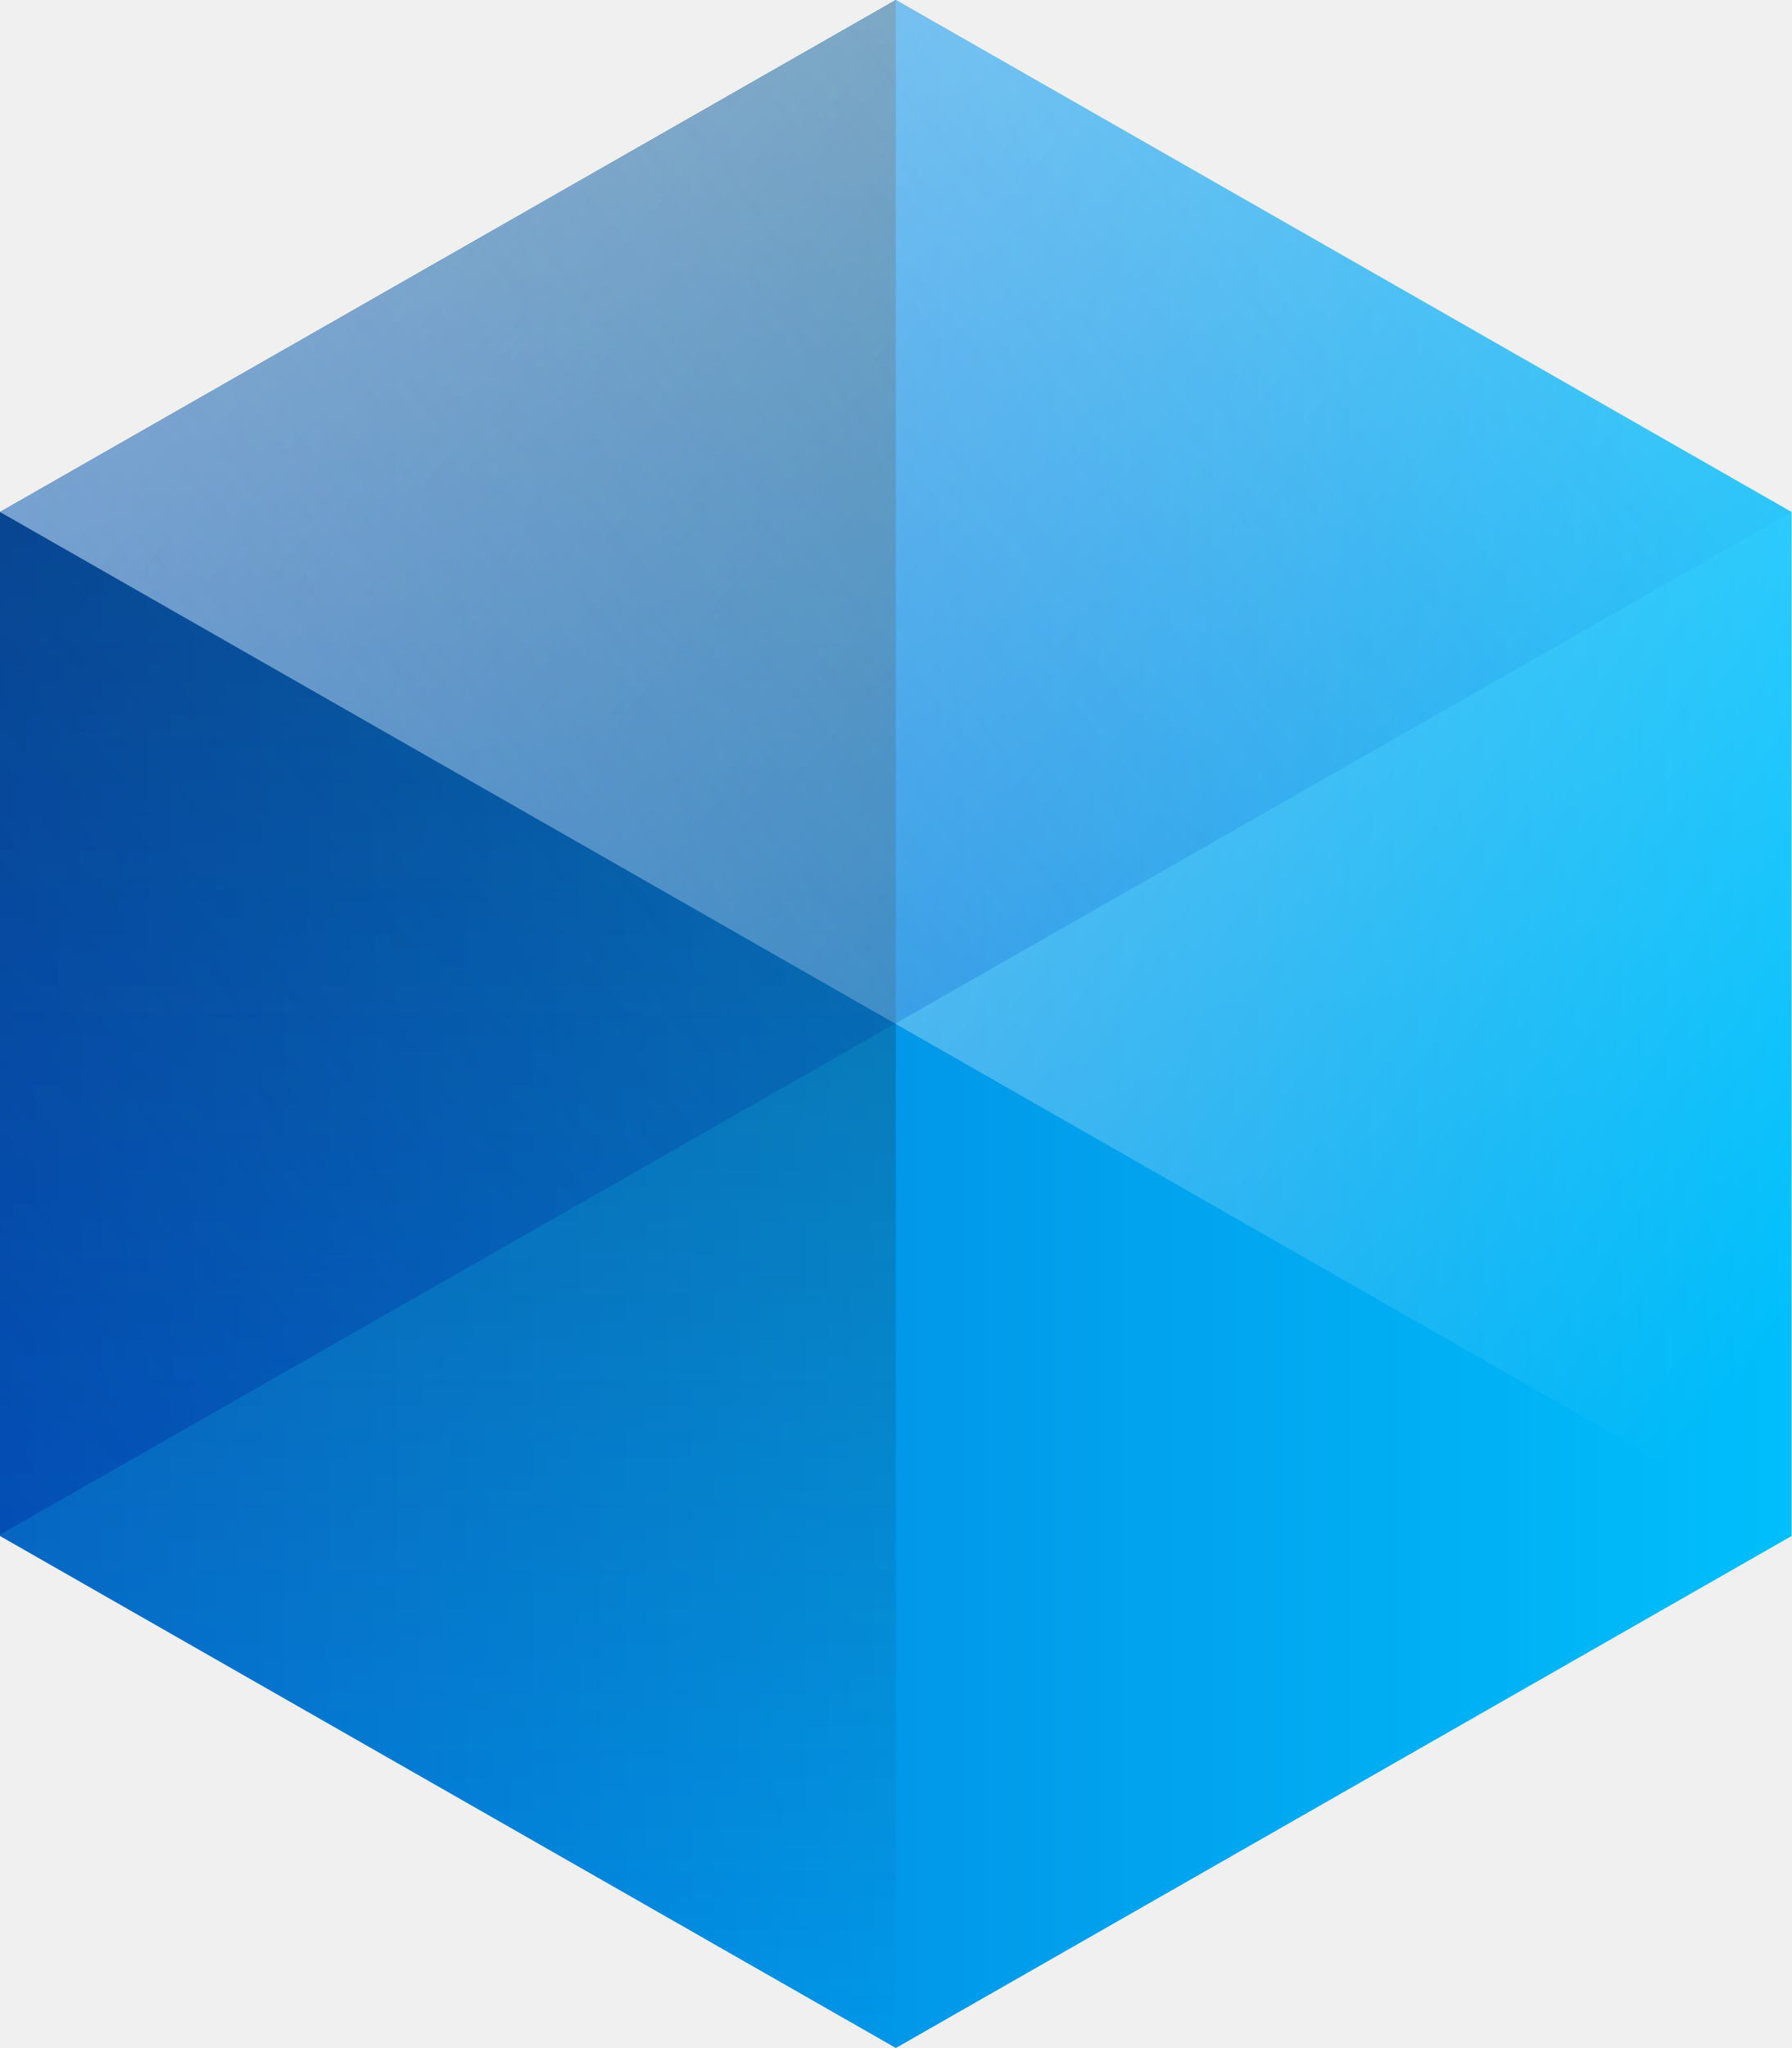
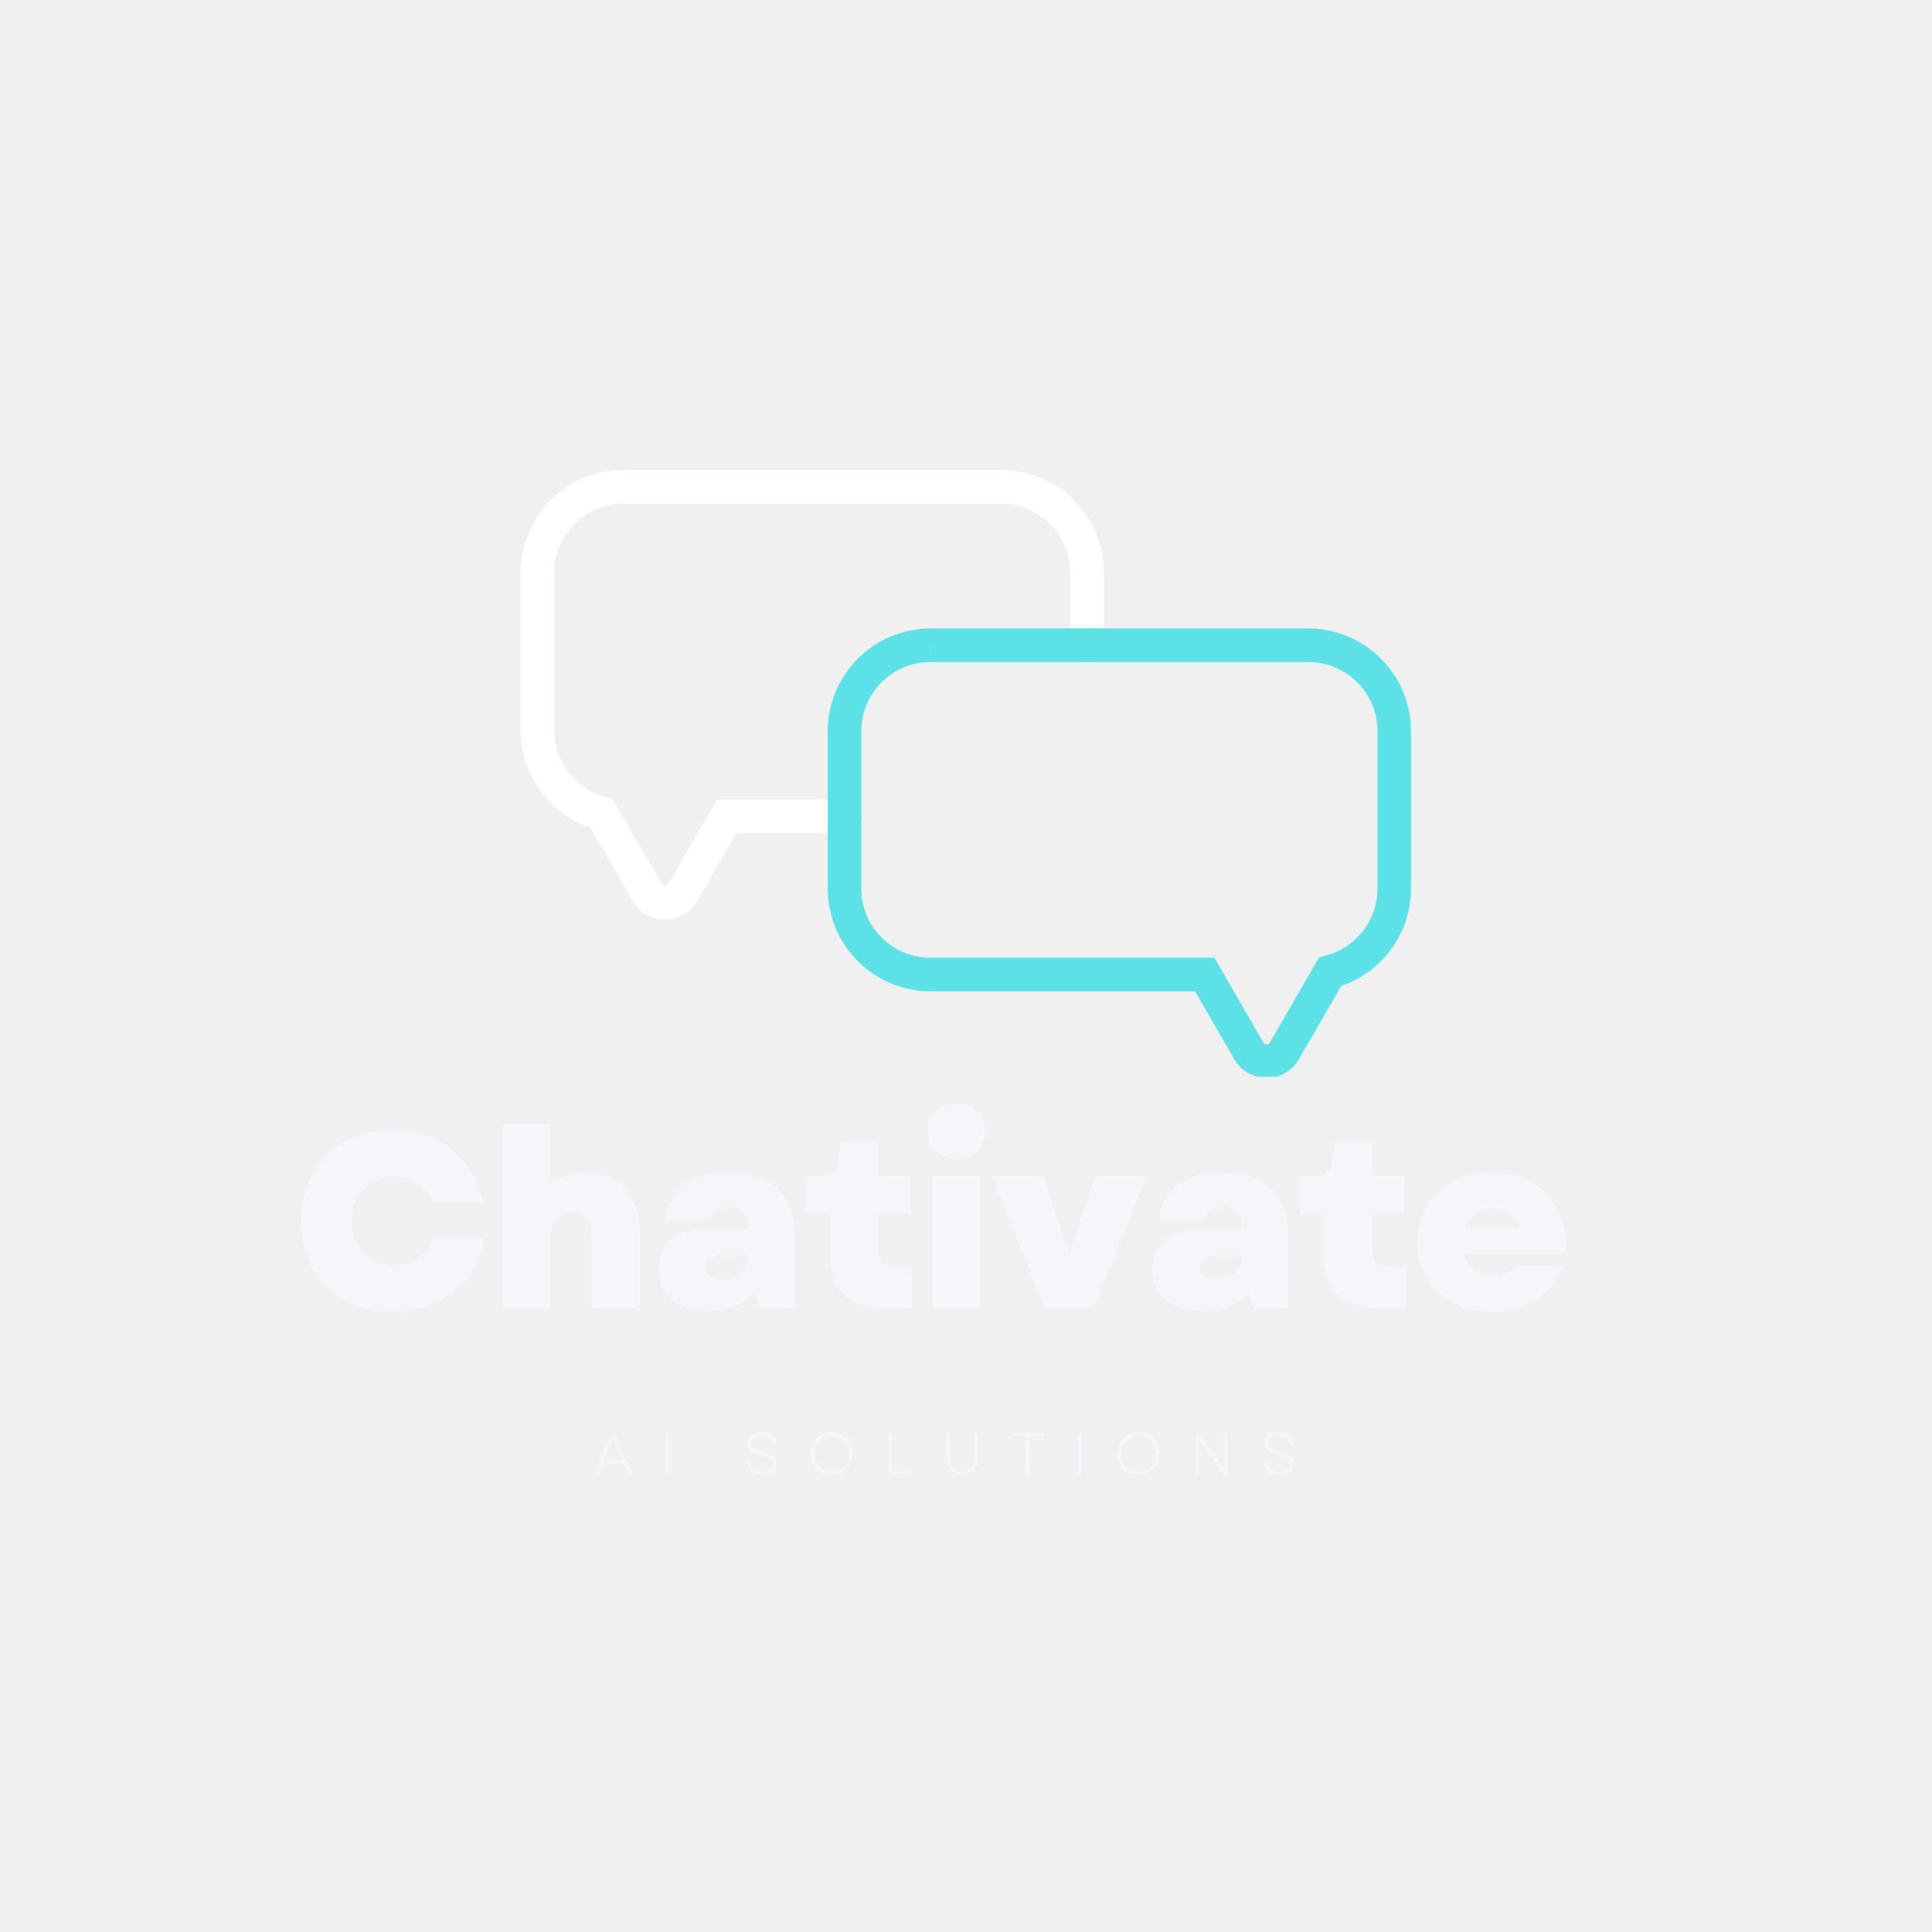
- <svg xmlns="http://www.w3.org/2000/svg" width="28" height="32">
+ <svg xmlns="http://www.w3.org/2000/svg" width="500" zoomAndPan="magnify" viewBox="0 0 375 375" height="500" preserveAspectRatio="xMidYMid meet" version="1.0">
  <defs>
-     <linearGradient x1="50%" y1="0%" x2="50%" y2="100%" id="a">
-       <stop stop-color="#00BFFB" offset="0%" />
-       <stop stop-color="#0270D7" offset="100%" />
-     </linearGradient>
-     <linearGradient x1="50%" y1="0%" x2="50%" y2="100%" id="b">
-       <stop stop-color="#1F232A" stop-opacity=".48" offset="0%" />
-       <stop stop-color="#1F2329" stop-opacity="0" offset="100%" />
-     </linearGradient>
-     <linearGradient x1="87.665%" y1="103.739%" x2="-3.169%" y2="38.807%" id="c">
-       <stop stop-color="#FFF" stop-opacity="0" offset="0%" />
-       <stop stop-color="#FFF" stop-opacity=".64" offset="100%" />
-     </linearGradient>
-     <linearGradient x1="-14.104%" y1="111.262%" x2="109.871%" y2="26.355%" id="d">
-       <stop stop-color="#0270D7" offset="0%" />
-       <stop stop-color="#0270D7" stop-opacity="0" offset="100%" />
-     </linearGradient>
+     <g />
+     <clipPath id="14d29b84df">
+       <path d="M 160 121 L 274 121 L 274 208.988 L 160 208.988 Z M 160 121 " clip-rule="nonzero" />
+     </clipPath>
+     <clipPath id="20c7464f22">
+       <path d="M 101 91.238 L 215 91.238 L 215 179 L 101 179 Z M 101 91.238 " clip-rule="nonzero" />
+     </clipPath>
  </defs>
-   <g fill="none" fill-rule="evenodd">
-     <path fill="url(#a)" transform="rotate(90 14 16)" d="M6 2l-8 13.999L6 30h16l8-14.001L22 2z" />
-     <path fill="url(#b)" d="M14 0v32L0 24V8z" />
-     <path fill="url(#c)" d="M28 24L0 8l14.001-8L28 8z" />
-     <path fill-opacity=".48" fill="url(#d)" style="mix-blend-mode:multiply" d="M28 8L0 23.978V8l14.001-8L28 8z" />
+   <g clip-path="url(#14d29b84df)">
+     <path fill="#5ce1e6" d="M 180.625 125.242 L 180.625 121.98 L 253.906 121.98 C 259.406 121.98 264.422 124.227 268.027 127.828 C 271.637 131.434 273.879 136.449 273.875 141.949 L 273.875 172.453 C 273.875 177.074 272.289 181.359 269.641 184.742 C 266.996 188.125 263.281 190.637 258.996 191.762 L 258.168 188.609 L 260.992 190.238 L 252.117 205.598 C 251.441 206.77 250.465 207.707 249.367 208.316 C 248.266 208.93 247.055 209.223 245.848 209.223 C 244.641 209.223 243.422 208.922 242.328 208.316 C 241.227 207.707 240.246 206.777 239.574 205.598 L 231.969 192.414 L 180.625 192.414 C 175.121 192.414 170.109 190.172 166.504 186.566 C 162.891 182.961 160.656 177.949 160.656 172.445 L 160.656 141.957 C 160.656 136.453 162.898 131.441 166.504 127.836 C 170.109 124.227 175.121 121.98 180.625 121.988 L 180.625 128.5 C 176.902 128.5 173.559 130 171.113 132.438 C 168.676 134.883 167.176 138.227 167.176 141.949 L 167.176 172.453 C 167.176 176.176 168.676 179.52 171.113 181.965 C 173.559 184.402 176.902 185.902 180.625 185.902 L 235.73 185.902 L 245.223 202.355 C 245.312 202.508 245.391 202.57 245.488 202.629 C 245.586 202.684 245.719 202.723 245.855 202.723 C 245.992 202.723 246.113 202.688 246.219 202.629 C 246.316 202.57 246.395 202.508 246.484 202.355 L 256.035 185.816 L 257.355 185.473 C 260.23 184.715 262.738 183.027 264.523 180.738 C 266.312 178.449 267.367 175.594 267.375 172.465 L 267.375 141.957 C 267.375 138.234 265.875 134.891 263.438 132.445 C 260.992 130.008 257.648 128.508 253.926 128.508 L 180.637 128.508 L 180.637 125.242 " fill-opacity="1" fill-rule="nonzero" />
+   </g>
+   <g clip-path="url(#20c7464f22)">
+     <path fill="#ffffff" d="M 121.008 91.23 C 121.008 91.23 121.012 91.23 121.012 91.23 L 194.301 91.23 C 199.805 91.23 204.824 93.473 208.422 97.078 C 212.031 100.684 214.273 105.699 214.27 111.199 L 214.27 121.98 L 207.75 121.98 L 207.75 111.199 C 207.75 107.477 206.25 104.133 203.812 101.688 C 201.367 99.25 198.023 97.75 194.301 97.75 L 121.012 97.75 C 117.289 97.75 113.945 99.25 111.5 101.688 C 109.062 104.133 107.562 107.477 107.562 111.199 L 107.562 141.711 C 107.562 144.84 108.625 147.695 110.414 149.98 C 112.199 152.27 114.707 153.957 117.582 154.715 L 118.895 155.059 L 128.445 171.598 C 128.535 171.75 128.613 171.816 128.711 171.875 C 128.809 171.926 128.941 171.965 129.078 171.965 C 129.215 171.965 129.344 171.934 129.441 171.875 C 129.539 171.816 129.617 171.75 129.711 171.598 L 139.199 155.156 L 160.656 155.156 L 160.656 161.676 L 142.969 161.676 L 135.363 174.859 C 134.684 176.031 133.707 176.973 132.609 177.578 C 131.508 178.184 130.297 178.484 129.09 178.484 C 127.883 178.484 126.672 178.184 125.57 177.578 C 124.469 176.973 123.488 176.039 122.82 174.859 L 114.59 160.613 C 110.875 159.352 107.656 157.023 105.297 153.996 C 102.648 150.613 101.062 146.332 101.062 141.711 L 101.062 111.199 C 101.062 105.699 103.309 100.684 106.91 97.078 C 110.496 93.473 115.512 91.23 121.008 91.23 " fill-opacity="1" fill-rule="nonzero" />
+   </g>
+   <path fill="#5ce1e6" d="M 160.648 155.164 L 163.91 155.164 C 165.707 155.164 167.168 156.625 167.168 158.426 C 167.168 160.223 165.707 161.684 163.91 161.684 L 160.648 161.684 L 160.648 155.164 M 207.758 121.988 L 214.273 121.988 L 214.273 125.25 C 214.273 127.047 212.816 128.508 211.016 128.508 C 209.215 128.508 207.758 127.047 207.758 125.25 L 207.758 121.988 " fill-opacity="1" fill-rule="nonzero" />
+   <g fill="#f4f6fc" fill-opacity="1">
+     <g transform="translate(56.76668, 253.9002)">
+       <g>
+         <path d="M 19.383 0.727 C 28.711 0.727 35.77 -4.93 37.219 -13.535 L 27.312 -13.535 C 26.102 -10.344 23.25 -8.312 19.578 -8.312 C 14.84 -8.312 11.551 -11.844 11.551 -16.918 C 11.551 -22.043 14.887 -25.523 19.672 -25.523 C 23.203 -25.523 26.152 -23.539 27.164 -20.496 L 37.027 -20.496 C 35.285 -29.051 28.324 -34.562 19.285 -34.562 C 8.848 -34.562 1.645 -27.359 1.645 -16.918 C 1.645 -6.477 8.848 0.727 19.383 0.727 Z M 19.383 0.727 " />
+       </g>
+     </g>
+   </g>
+   <g fill="#f4f6fc" fill-opacity="1">
+     <g transform="translate(94.31718, 253.9002)">
+       <g>
+         <path d="M 3.238 0 L 12.52 0 L 12.52 -13.777 C 12.52 -16.871 14.113 -18.609 16.676 -18.609 C 19.141 -18.609 20.59 -17.016 20.59 -14.02 L 20.59 0 L 29.871 0 L 29.871 -14.984 C 29.871 -21.945 25.859 -26.297 19.383 -26.297 C 16.727 -26.297 14.309 -25.523 12.52 -24.121 L 12.52 -35.77 L 3.238 -35.77 Z M 3.238 0 " />
+       </g>
+     </g>
+   </g>
+   <g fill="#f4f6fc" fill-opacity="1">
+     <g transform="translate(125.73, 253.9002)">
+       <g>
+         <path d="M 11.746 0.578 C 15.418 0.578 18.512 -0.629 20.688 -2.805 L 21.703 0 L 28.375 0 L 28.375 -14.887 C 28.375 -22.188 23.781 -26.297 15.566 -26.297 C 8.41 -26.297 4.109 -23.059 3.336 -17.16 L 12.035 -17.16 C 12.277 -18.66 13.727 -19.672 15.613 -19.672 C 17.691 -19.672 19.336 -18.465 19.336 -16.773 L 19.336 -15.324 L 10.73 -15.324 C 5.461 -15.324 2.078 -12.18 2.078 -7.492 C 2.078 -2.512 5.848 0.578 11.746 0.578 Z M 11.164 -7.926 C 11.164 -9.379 12.422 -10.246 14.406 -10.246 L 19.434 -10.246 C 19.434 -7.445 17.305 -5.559 14.5 -5.559 C 12.52 -5.559 11.164 -6.477 11.164 -7.926 Z M 11.164 -7.926 " />
+       </g>
+     </g>
+   </g>
+   <g fill="#f4f6fc" fill-opacity="1">
+     <g transform="translate(155.6447, 253.9002)">
+       <g>
+         <path d="M 16.242 0 L 21.414 0 L 21.414 -7.832 L 18.754 -7.832 C 16.047 -7.832 14.793 -9.039 14.793 -11.699 L 14.793 -18.273 L 21.074 -18.273 L 21.074 -25.57 L 14.793 -25.57 L 14.793 -32.289 L 7.59 -32.289 L 7.105 -28.953 C 6.719 -26.297 5.992 -25.57 3.094 -25.57 L 0.773 -25.57 L 0.773 -18.273 L 5.512 -18.273 L 5.512 -9.91 C 5.512 -3.434 9.234 0 16.242 0 Z M 16.242 0 " />
+       </g>
+     </g>
+   </g>
+   <g fill="#f4f6fc" fill-opacity="1">
+     <g transform="translate(177.7302, 253.9002)">
+       <g>
+         <path d="M 3.238 0 L 12.52 0 L 12.52 -25.57 L 3.238 -25.57 Z M 2.32 -34.32 C 2.32 -31.129 4.641 -28.906 7.879 -28.906 C 11.117 -28.906 13.438 -31.129 13.438 -34.32 C 13.438 -37.512 11.117 -39.684 7.879 -39.684 C 4.641 -39.684 2.32 -37.512 2.32 -34.32 Z M 2.32 -34.32 " />
+       </g>
+     </g>
+   </g>
+   <g fill="#f4f6fc" fill-opacity="1">
+     <g transform="translate(192.2766, 253.9002)">
+       <g>
+         <path d="M 10.539 0 L 19.965 0 L 30.309 -25.57 L 20.203 -25.57 L 17.449 -17.113 L 15.273 -10.539 L 13.098 -17.113 L 10.391 -25.57 L 0.242 -25.57 Z M 10.539 0 " />
+       </g>
+     </g>
+   </g>
+   <g fill="#f4f6fc" fill-opacity="1">
+     <g transform="translate(221.6113, 253.9002)">
+       <g>
+         <path d="M 11.746 0.578 C 15.418 0.578 18.512 -0.629 20.688 -2.805 L 21.703 0 L 28.375 0 L 28.375 -14.887 C 28.375 -22.188 23.781 -26.297 15.566 -26.297 C 8.41 -26.297 4.109 -23.059 3.336 -17.16 L 12.035 -17.16 C 12.277 -18.66 13.727 -19.672 15.613 -19.672 C 17.691 -19.672 19.336 -18.465 19.336 -16.773 L 19.336 -15.324 L 10.73 -15.324 C 5.461 -15.324 2.078 -12.18 2.078 -7.492 C 2.078 -2.512 5.848 0.578 11.746 0.578 Z M 11.164 -7.926 C 11.164 -9.379 12.422 -10.246 14.406 -10.246 L 19.434 -10.246 C 19.434 -7.445 17.305 -5.559 14.5 -5.559 C 12.52 -5.559 11.164 -6.477 11.164 -7.926 Z M 11.164 -7.926 " />
+       </g>
+     </g>
+   </g>
+   <g fill="#f4f6fc" fill-opacity="1">
+     <g transform="translate(251.526, 253.9002)">
+       <g>
+         <path d="M 16.242 0 L 21.414 0 L 21.414 -7.832 L 18.754 -7.832 C 16.047 -7.832 14.793 -9.039 14.793 -11.699 L 14.793 -18.273 L 21.074 -18.273 L 21.074 -25.57 L 14.793 -25.57 L 14.793 -32.289 L 7.59 -32.289 L 7.105 -28.953 C 6.719 -26.297 5.992 -25.57 3.094 -25.57 L 0.773 -25.57 L 0.773 -18.273 L 5.512 -18.273 L 5.512 -9.91 C 5.512 -3.434 9.234 0 16.242 0 Z M 16.242 0 " />
+       </g>
+     </g>
+   </g>
+   <g fill="#f4f6fc" fill-opacity="1">
+     <g transform="translate(273.6115, 253.9002)">
+       <g>
+         <path d="M 15.953 0.727 C 22.574 0.727 27.648 -2.562 29.922 -8.266 L 20.93 -8.266 C 19.914 -7.059 18.125 -6.285 16.145 -6.285 C 13.535 -6.285 11.359 -7.688 10.684 -10.488 L 30.402 -10.488 C 30.887 -20.012 25.137 -26.297 16 -26.297 C 7.445 -26.297 1.5 -20.785 1.5 -12.809 C 1.5 -4.785 7.395 0.727 15.953 0.727 Z M 10.73 -15.516 C 11.504 -17.98 13.535 -19.336 16.098 -19.336 C 18.898 -19.336 20.785 -17.887 21.559 -15.516 Z M 10.73 -15.516 " />
+       </g>
+     </g>
+   </g>
+   <g fill="#f4f6fc" fill-opacity="1">
+     <g transform="translate(115.158, 286.117)">
+       <g>
+         <path d="M 0.25 0 L 0.988 0 L 1.805 -1.996 L 5.93 -1.996 L 6.758 0 L 7.484 0 L 4.195 -7.938 L 3.539 -7.938 Z M 2.074 -2.633 L 3.867 -6.996 L 5.672 -2.633 Z M 2.074 -2.633 " />
+       </g>
+     </g>
+   </g>
+   <g fill="#f4f6fc" fill-opacity="1">
+     <g transform="translate(127.8885, 286.117)">
+       <g>
+         <path d="M 1.281 0 L 1.973 0 L 1.973 -7.938 L 1.281 -7.938 Z M 1.281 0 " />
+       </g>
+     </g>
+   </g>
+   <g fill="#f4f6fc" fill-opacity="1">
+     <g transform="translate(136.1315, 286.117)">
+       <g />
+     </g>
+   </g>
+   <g fill="#f4f6fc" fill-opacity="1">
+     <g transform="translate(144.1592, 286.117)">
+       <g>
+         <path d="M 3.832 0.148 C 5.555 0.148 6.645 -0.691 6.645 -2.02 C 6.645 -3.152 5.875 -3.855 3.867 -4.32 C 2.199 -4.695 1.609 -5.184 1.609 -5.977 C 1.609 -6.848 2.359 -7.426 3.641 -7.426 C 4.969 -7.426 5.773 -6.793 5.828 -5.672 L 6.508 -5.672 C 6.453 -7.199 5.387 -8.086 3.641 -8.086 C 1.949 -8.086 0.918 -7.246 0.918 -5.977 C 0.918 -4.785 1.746 -4.129 3.695 -3.676 C 5.297 -3.324 5.941 -2.836 5.941 -2.008 C 5.941 -1.09 5.137 -0.512 3.832 -0.512 C 2.461 -0.512 1.543 -1.191 1.473 -2.359 L 0.793 -2.359 C 0.852 -0.828 2.02 0.148 3.832 0.148 Z M 3.832 0.148 " />
+       </g>
+     </g>
+   </g>
+   <g fill="#f4f6fc" fill-opacity="1">
+     <g transform="translate(156.595, 286.117)">
+       <g>
+         <path d="M 4.82 0.148 C 7.246 0.148 8.914 -1.543 8.914 -3.969 C 8.914 -6.395 7.246 -8.086 4.82 -8.086 C 2.402 -8.086 0.727 -6.395 0.727 -3.969 C 0.727 -1.543 2.402 0.148 4.82 0.148 Z M 1.43 -3.969 C 1.43 -6.012 2.812 -7.395 4.82 -7.395 C 6.84 -7.395 8.223 -6.012 8.223 -3.969 C 8.223 -1.938 6.84 -0.543 4.82 -0.543 C 2.812 -0.543 1.43 -1.938 1.43 -3.969 Z M 1.43 -3.969 " />
+       </g>
+     </g>
+   </g>
+   <g fill="#f4f6fc" fill-opacity="1">
+     <g transform="translate(171.2179, 286.117)">
+       <g>
+         <path d="M 1.281 0 L 6 0 L 6 -0.656 L 1.973 -0.656 L 1.973 -7.938 L 1.281 -7.938 Z M 1.281 0 " />
+       </g>
+     </g>
+   </g>
+   <g fill="#f4f6fc" fill-opacity="1">
+     <g transform="translate(182.5885, 286.117)">
+       <g>
+         <path d="M 4.172 0.137 C 6.031 0.137 7.168 -1.09 7.168 -3.129 L 7.168 -7.938 L 6.488 -7.938 L 6.488 -3.164 C 6.488 -1.473 5.648 -0.531 4.172 -0.531 C 2.699 -0.531 1.859 -1.473 1.859 -3.164 L 1.859 -7.938 L 1.18 -7.938 L 1.18 -3.129 C 1.18 -1.09 2.312 0.137 4.172 0.137 Z M 4.172 0.137 " />
+       </g>
+     </g>
+   </g>
+   <g fill="#f4f6fc" fill-opacity="1">
+     <g transform="translate(195.9196, 286.117)">
+       <g>
+         <path d="M 3.164 0 L 3.844 0 L 3.844 -7.281 L 6.59 -7.281 L 6.59 -7.938 L 0.43 -7.938 L 0.43 -7.281 L 3.164 -7.281 Z M 3.164 0 " />
+       </g>
+     </g>
+   </g>
+   <g fill="#f4f6fc" fill-opacity="1">
+     <g transform="translate(207.9248, 286.117)">
+       <g>
+         <path d="M 1.281 0 L 1.973 0 L 1.973 -7.938 L 1.281 -7.938 Z M 1.281 0 " />
+       </g>
+     </g>
+   </g>
+   <g fill="#f4f6fc" fill-opacity="1">
+     <g transform="translate(216.1678, 286.117)">
+       <g>
+         <path d="M 4.82 0.148 C 7.246 0.148 8.914 -1.543 8.914 -3.969 C 8.914 -6.395 7.246 -8.086 4.82 -8.086 C 2.402 -8.086 0.727 -6.395 0.727 -3.969 C 0.727 -1.543 2.402 0.148 4.82 0.148 Z M 1.43 -3.969 C 1.43 -6.012 2.812 -7.395 4.82 -7.395 C 6.84 -7.395 8.223 -6.012 8.223 -3.969 C 8.223 -1.938 6.84 -0.543 4.82 -0.543 C 2.812 -0.543 1.43 -1.938 1.43 -3.969 Z M 1.43 -3.969 " />
+       </g>
+     </g>
+   </g>
+   <g fill="#f4f6fc" fill-opacity="1">
+     <g transform="translate(230.7907, 286.117)">
+       <g>
+         <path d="M 1.281 0 L 1.961 0 L 1.961 -6.758 L 6.793 0 L 7.438 0 L 7.438 -7.938 L 6.758 -7.938 L 6.758 -1.191 L 1.93 -7.938 L 1.281 -7.938 Z M 1.281 0 " />
+       </g>
+     </g>
+   </g>
+   <g fill="#f4f6fc" fill-opacity="1">
+     <g transform="translate(244.4957, 286.117)">
+       <g>
+         <path d="M 3.832 0.148 C 5.555 0.148 6.645 -0.691 6.645 -2.02 C 6.645 -3.152 5.875 -3.855 3.867 -4.32 C 2.199 -4.695 1.609 -5.184 1.609 -5.977 C 1.609 -6.848 2.359 -7.426 3.641 -7.426 C 4.969 -7.426 5.773 -6.793 5.828 -5.672 L 6.508 -5.672 C 6.453 -7.199 5.387 -8.086 3.641 -8.086 C 1.949 -8.086 0.918 -7.246 0.918 -5.977 C 0.918 -4.785 1.746 -4.129 3.695 -3.676 C 5.297 -3.324 5.941 -2.836 5.941 -2.008 C 5.941 -1.09 5.137 -0.512 3.832 -0.512 C 2.461 -0.512 1.543 -1.191 1.473 -2.359 L 0.793 -2.359 C 0.852 -0.828 2.02 0.148 3.832 0.148 Z M 3.832 0.148 " />
+       </g>
+     </g>
  </g>
</svg>
